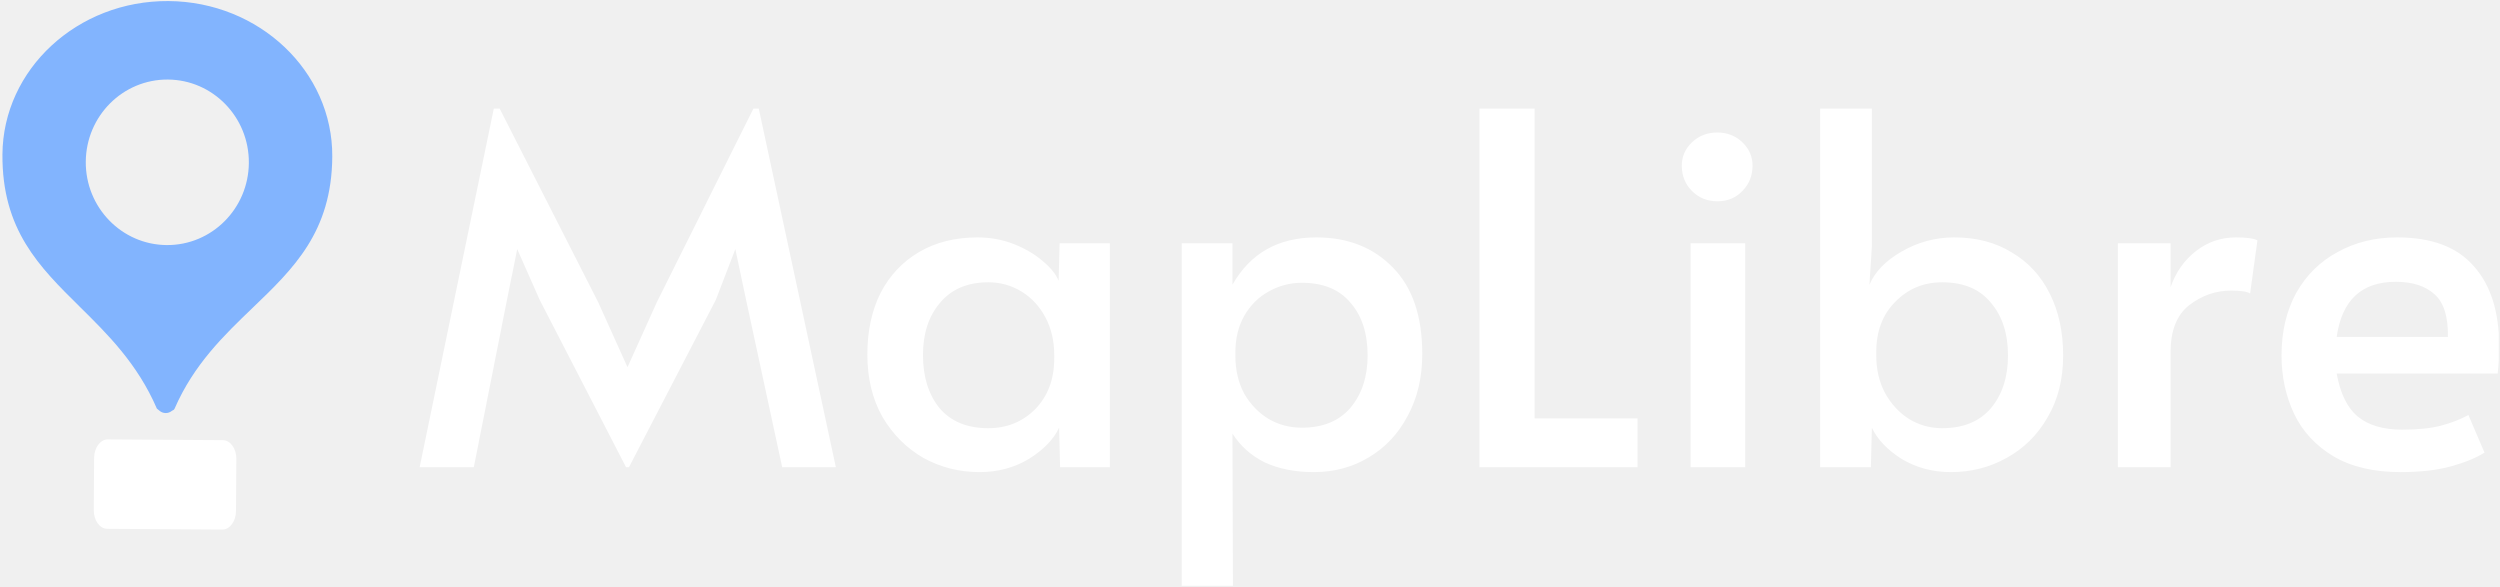
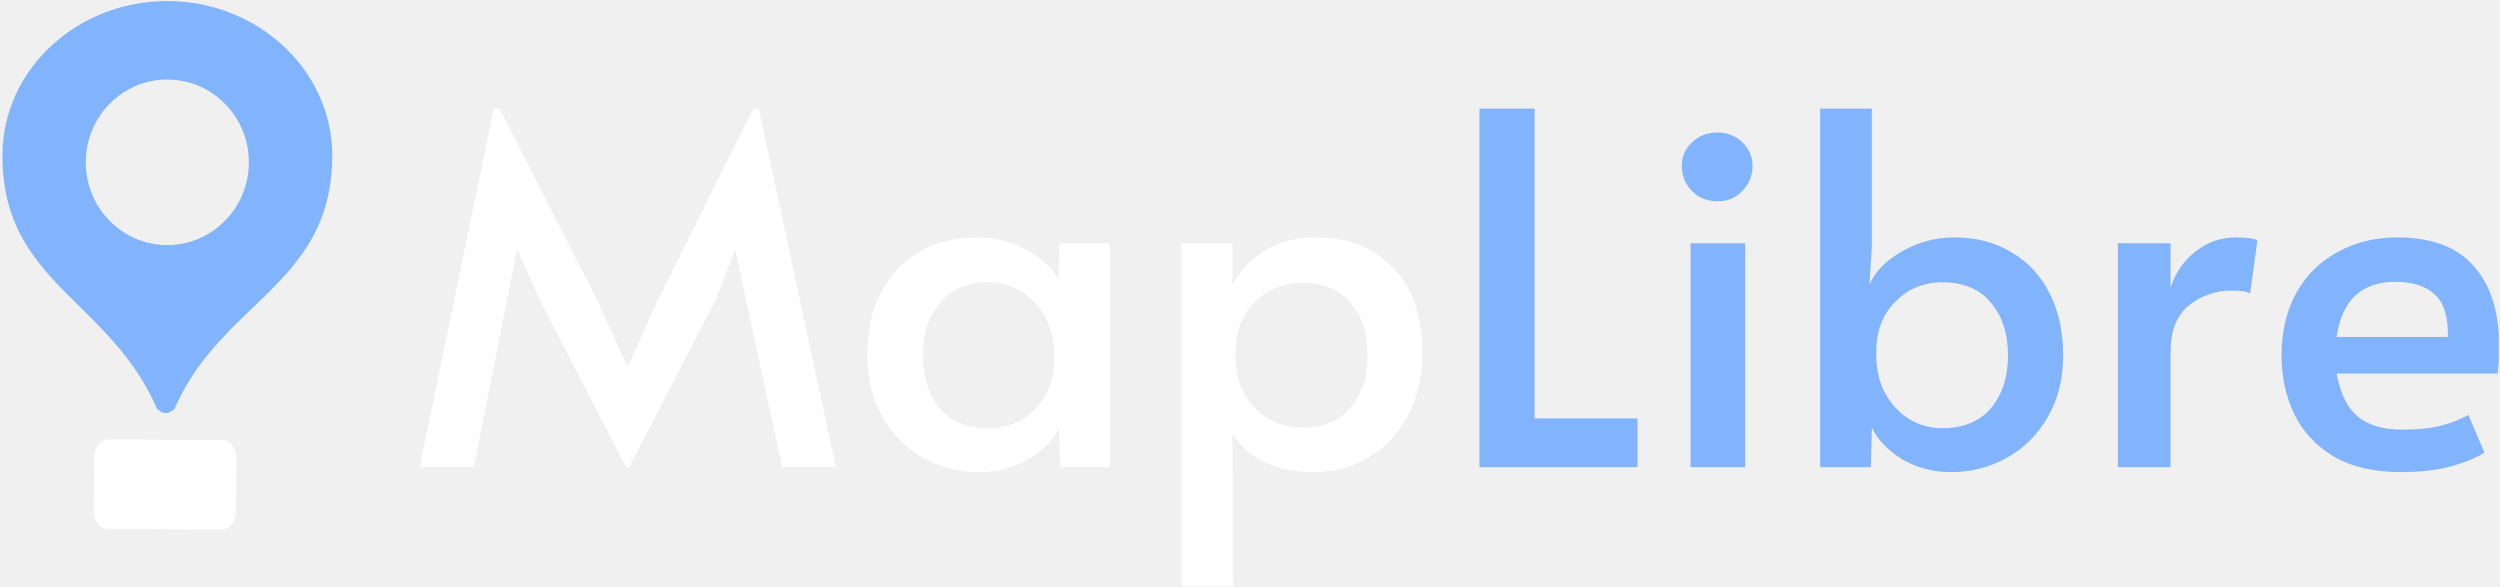
<svg xmlns="http://www.w3.org/2000/svg" width="1356" height="318" fill="none" viewBox="0 0 1356 318">
  <g clip-path="url(#a)">
-     <path fill="#fff" d="m292.72 162.643-12.175-27.525-5.558 27.525-17.997 90.78h-29.378l40.229-194.529h3.176l53.463 105.072 15.879 35.201 15.88-35.201 52.404-105.072h2.911l41.817 194.529h-29.113l-19.585-90.78-5.823-27.525-10.586 27.525-47.111 90.78h-1.587l-46.846-90.78Zm238.603 93.427c-10.939 0-21.085-2.559-30.436-7.675-9.175-5.294-16.586-12.704-22.232-22.232-5.47-9.705-8.204-20.997-8.204-33.877 0-12.704 2.381-23.82 7.145-33.348 4.941-9.528 11.91-16.939 20.909-22.232 8.999-5.293 19.585-7.94 31.76-7.94 7.057 0 13.674 1.235 19.85 3.705 6.175 2.471 11.38 5.558 15.615 9.264 4.234 3.528 7.058 7.057 8.469 10.586l.529-20.379h27.261v121.481h-26.996l-.529-21.438c-3 6.352-8.47 11.998-16.409 16.939-7.94 4.764-16.851 7.146-26.732 7.146Zm4.764-23.82c10.058 0 18.527-3.441 25.408-10.322 6.881-7.058 10.322-16.233 10.322-27.525v-1.853c0-7.587-1.588-14.38-4.764-20.379-3.176-5.999-7.499-10.675-12.968-14.027-5.47-3.353-11.469-5.029-17.998-5.029-11.292 0-20.026 3.706-26.201 11.116-6.176 7.234-9.264 16.674-9.264 28.319 0 11.822 3 21.438 8.999 28.849 6.175 7.234 14.998 10.851 26.466 10.851Zm104.87-100.308h27.525v22.497c9.704-17.115 24.878-25.673 45.522-25.673 17.115 0 30.966 5.47 41.552 16.409 10.587 10.763 15.88 26.379 15.88 46.846 0 12.704-2.646 23.908-7.94 33.612-5.116 9.705-12.174 17.204-21.173 22.497-8.822 5.293-18.703 7.94-29.642 7.94-10.234 0-19.144-1.765-26.731-5.293-7.411-3.706-13.234-8.911-17.468-15.616l.264 82.576h-27.789V131.942Zm65.107 100.043c11.469 0 20.291-3.617 26.467-10.851 6.175-7.411 9.263-16.85 9.263-28.319 0-11.998-3.088-21.526-9.263-28.584-5.999-7.234-14.822-10.851-26.467-10.851-6.352 0-12.351 1.588-17.997 4.764-5.47 2.999-9.881 7.41-13.233 13.233-3.176 5.646-4.764 12.263-4.764 19.85v1.853c0 7.587 1.588 14.38 4.764 20.379 3.352 5.822 7.763 10.41 13.233 13.762 5.47 3.176 11.469 4.764 17.997 4.764Zm96.4-173.09h29.907v168.062h55.844v26.466h-85.751V58.894Zm114.505 73.047h29.642v121.481h-29.642V131.942Zm14.556-22.761c-5.47 0-10.057-1.853-13.762-5.558-3.706-3.705-5.558-8.293-5.558-13.763 0-4.94 1.852-9.175 5.558-12.704 3.705-3.529 8.292-5.293 13.762-5.293 5.293 0 9.793 1.764 13.498 5.293 3.705 3.53 5.558 7.764 5.558 12.704 0 5.47-1.853 10.058-5.558 13.763-3.529 3.705-8.028 5.558-13.498 5.558ZM1058.18 256.07c-9.89 0-18.8-2.382-26.74-7.146-7.76-4.941-13.14-10.587-16.14-16.939l-.53 21.438h-27.525V58.894h28.055v74.901l-1.32 20.644c3-7.058 8.82-13.057 17.46-17.998 8.83-5.117 18.35-7.675 28.59-7.675 12 0 22.41 2.735 31.23 8.205 9 5.293 15.88 12.792 20.64 22.496 4.77 9.528 7.15 20.644 7.15 33.348 0 12.88-2.82 24.084-8.47 33.612-5.47 9.528-12.88 16.851-22.23 21.968-9.18 5.116-19.23 7.675-30.17 7.675Zm-4.77-23.82c11.47 0 20.29-3.617 26.47-10.851 6.17-7.411 9.26-16.939 9.26-28.584 0-11.822-3.09-21.35-9.26-28.584-6-7.411-14.82-11.116-26.47-11.116-10.06 0-18.52 3.529-25.41 10.587-6.88 6.881-10.32 15.968-10.32 27.26v1.853c0 7.587 1.59 14.38 4.77 20.379 3.35 5.999 7.67 10.675 12.96 14.027 5.47 3.353 11.47 5.029 18 5.029Zm95.33-100.308h28.58v23.82c2.83-8.117 7.41-14.645 13.77-19.585 6.35-4.941 13.58-7.411 21.7-7.411 5.65 0 9.53.529 11.64 1.588l-3.97 28.848c-1.58-1.058-5.02-1.588-10.32-1.588-8.29 0-15.88 2.647-22.76 7.94-6.7 5.294-10.06 13.763-10.06 25.408v62.461h-28.58V131.942Zm153.34 124.128c-14.47 0-26.55-2.823-36.26-8.469-9.7-5.823-16.85-13.498-21.44-23.026-4.58-9.705-6.88-20.291-6.88-31.76 0-12.88 2.65-24.173 7.94-33.877 5.47-9.705 12.97-17.115 22.5-22.232 9.53-5.293 20.29-7.94 32.29-7.94 18.7 0 32.55 5.205 41.55 15.615 9.18 10.234 13.76 24.702 13.76 43.405 0 4.764-.26 9.705-.79 14.821h-87.34c1.94 10.764 5.73 18.527 11.38 23.291 5.82 4.764 13.85 7.146 24.08 7.146 8.47 0 15.44-.706 20.91-2.117 5.47-1.412 10.5-3.353 15.09-5.823l8.73 20.379c-4.41 2.823-10.41 5.293-17.99 7.411-7.59 2.117-16.77 3.176-27.53 3.176Zm25.67-73.312c.18-10.94-2.2-18.615-7.14-23.026-4.94-4.588-12-6.881-21.18-6.881-18.52 0-29.2 9.969-32.02 29.907h60.34Z" />
-     <path fill="#82B4FE" fill-rule="evenodd" d="M91.32.578C41.994.258 1.624 37.59 1.323 83.793c-.266 40.912 19.964 60.885 41.871 82.513 15.273 15.078 31.36 30.96 41.885 55.302.71.577 1.185.962 1.389 1.144a5.164 5.164 0 0 0 3.398 1.286 5.172 5.172 0 0 0 3.416-1.241c.055-.049.156-.092.28-.145.34-.146.857-.368 1.124-.983 10.49-24.11 26.806-39.778 42.388-54.74 22.189-21.307 42.888-41.184 43.153-81.972C180.528 38.753 140.647.9 91.32.578Zm-.86 132.349c24.424.159 44.356-19.81 44.517-44.602.161-24.792-19.509-45.019-43.934-45.178-24.425-.159-44.356 19.81-44.518 44.602-.161 24.792 19.509 45.019 43.934 45.178Z" clip-rule="evenodd" />
-     <path fill="#fff" fill-rule="evenodd" d="M58.49 238.337c-4.075-.026-7.408 4.48-7.445 10.065l-.183 28.269c-.037 5.585 3.237 10.134 7.313 10.161l62.385.406c4.075.026 7.408-4.48 7.444-10.065l.184-28.269c.037-5.585-3.237-10.135-7.313-10.161l-62.385-.406Zm54.01 18.164-45.866-.298-.084 12.871 45.866.298.084-12.871Z" clip-rule="evenodd" />
-     <path fill="#fff" d="m62.953 251.461 53.027.345-.144 22.163-53.027-.345z" />
+     <g clip-path="url(#b)">
+       <path fill="#fff" d="m292.72 162.643-12.175-27.525-5.558 27.525-17.997 90.78h-29.378l40.229-194.529h3.176l53.463 105.072 15.879 35.201 15.88-35.201 52.404-105.072h2.911l41.817 194.529h-29.113l-19.585-90.78-5.823-27.525-10.586 27.525-47.111 90.78h-1.587l-46.846-90.78Zm238.603 93.427c-10.939 0-21.085-2.559-30.436-7.675-9.175-5.294-16.586-12.704-22.232-22.232-5.47-9.705-8.204-20.997-8.204-33.877 0-12.704 2.381-23.82 7.145-33.348 4.941-9.528 11.91-16.939 20.909-22.232 8.999-5.293 19.585-7.94 31.76-7.94 7.057 0 13.674 1.235 19.85 3.705 6.175 2.471 11.38 5.558 15.615 9.264 4.234 3.528 7.058 7.057 8.469 10.586l.529-20.379h27.261v121.481h-26.996l-.529-21.438c-3 6.352-8.47 11.998-16.409 16.939-7.94 4.764-16.851 7.146-26.732 7.146Zm4.764-23.82c10.058 0 18.527-3.441 25.408-10.322 6.881-7.058 10.322-16.233 10.322-27.525v-1.853c0-7.587-1.588-14.38-4.764-20.379-3.176-5.999-7.499-10.675-12.968-14.027-5.47-3.353-11.469-5.029-17.998-5.029-11.292 0-20.026 3.706-26.201 11.116-6.176 7.234-9.264 16.674-9.264 28.319 0 11.822 3 21.438 8.999 28.849 6.175 7.234 14.998 10.851 26.466 10.851Zm104.87-100.308h27.525v22.497c9.704-17.115 24.878-25.673 45.522-25.673 17.115 0 30.966 5.47 41.552 16.409 10.587 10.763 15.88 26.379 15.88 46.846 0 12.704-2.646 23.908-7.94 33.612-5.116 9.705-12.174 17.204-21.173 22.497-8.822 5.293-18.703 7.94-29.642 7.94-10.234 0-19.144-1.765-26.731-5.293-7.411-3.706-13.234-8.911-17.468-15.616l.264 82.576h-27.789V131.942Zm65.107 100.043c11.469 0 20.291-3.617 26.467-10.851 6.175-7.411 9.263-16.85 9.263-28.319 0-11.998-3.088-21.526-9.263-28.584-5.999-7.234-14.822-10.851-26.467-10.851-6.352 0-12.351 1.588-17.997 4.764-5.47 2.999-9.881 7.41-13.233 13.233-3.176 5.646-4.764 12.263-4.764 19.85v1.853c0 7.587 1.588 14.38 4.764 20.379 3.352 5.822 7.763 10.41 13.233 13.762 5.47 3.176 11.469 4.764 17.997 4.764Z" />
+       <path fill="#82B4FE" d="M802.464 58.895h29.907v168.062h55.844v26.466h-85.751V58.894Zm114.505 73.047h29.642v121.481h-29.642V131.942Zm14.556-22.761c-5.47 0-10.057-1.853-13.762-5.558-3.706-3.705-5.558-8.293-5.558-13.763 0-4.94 1.852-9.175 5.558-12.704 3.705-3.529 8.292-5.293 13.762-5.293 5.293 0 9.793 1.764 13.498 5.293 3.705 3.53 5.558 7.764 5.558 12.704 0 5.47-1.853 10.058-5.558 13.763-3.529 3.705-8.028 5.558-13.498 5.558ZM1058.18 256.07c-9.89 0-18.8-2.382-26.74-7.146-7.76-4.941-13.14-10.587-16.14-16.939l-.53 21.438h-27.525V58.894h28.055v74.901l-1.32 20.644c3-7.058 8.82-13.057 17.46-17.998 8.83-5.117 18.35-7.675 28.59-7.675 12 0 22.41 2.735 31.23 8.205 9 5.293 15.88 12.792 20.64 22.496 4.77 9.528 7.15 20.644 7.15 33.348 0 12.88-2.82 24.084-8.47 33.612-5.47 9.528-12.88 16.851-22.23 21.968-9.18 5.116-19.23 7.675-30.17 7.675Zm-4.77-23.82c11.47 0 20.29-3.617 26.47-10.851 6.17-7.411 9.26-16.939 9.26-28.584 0-11.822-3.09-21.35-9.26-28.584-6-7.411-14.82-11.116-26.47-11.116-10.06 0-18.52 3.529-25.41 10.587-6.88 6.881-10.32 15.968-10.32 27.26v1.853c0 7.587 1.59 14.38 4.77 20.379 3.35 5.999 7.67 10.675 12.96 14.027 5.47 3.353 11.47 5.029 18 5.029Zm95.33-100.308h28.58v23.82c2.83-8.117 7.41-14.645 13.77-19.585 6.35-4.941 13.58-7.411 21.7-7.411 5.65 0 9.53.529 11.64 1.588l-3.97 28.848c-1.58-1.058-5.02-1.588-10.32-1.588-8.29 0-15.88 2.647-22.76 7.94-6.7 5.294-10.06 13.763-10.06 25.408v62.461h-28.58V131.942Zm153.34 124.128c-14.47 0-26.55-2.823-36.26-8.469-9.7-5.823-16.85-13.498-21.44-23.026-4.58-9.705-6.88-20.291-6.88-31.76 0-12.88 2.65-24.173 7.94-33.877 5.47-9.705 12.97-17.115 22.5-22.232 9.53-5.293 20.29-7.94 32.29-7.94 18.7 0 32.55 5.205 41.55 15.615 9.18 10.234 13.76 24.702 13.76 43.405 0 4.764-.26 9.705-.79 14.821h-87.34c1.94 10.764 5.73 18.527 11.38 23.291 5.82 4.764 13.85 7.146 24.08 7.146 8.47 0 15.44-.706 20.91-2.117 5.47-1.412 10.5-3.353 15.09-5.823l8.73 20.379c-4.41 2.823-10.41 5.293-17.99 7.411-7.59 2.117-16.77 3.176-27.53 3.176Zm25.67-73.312c.18-10.94-2.2-18.615-7.14-23.026-4.94-4.588-12-6.881-21.18-6.881-18.52 0-29.2 9.969-32.02 29.907h60.34Z" />
+       <path fill="#82B4FE" fill-rule="evenodd" d="M91.32.578C41.994.258 1.624 37.59 1.323 83.793c-.266 40.912 19.964 60.885 41.871 82.513 15.273 15.078 31.36 30.96 41.885 55.302.71.577 1.185.962 1.389 1.144a5.164 5.164 0 0 0 3.398 1.286 5.172 5.172 0 0 0 3.416-1.241c.055-.049.156-.092.28-.145.34-.146.857-.368 1.124-.983 10.49-24.11 26.806-39.778 42.388-54.74 22.189-21.307 42.888-41.184 43.153-81.972C180.528 38.753 140.647.9 91.32.578Zm-.86 132.349c24.424.159 44.356-19.81 44.517-44.602.161-24.792-19.509-45.019-43.934-45.178-24.425-.159-44.356 19.81-44.518 44.602-.161 24.792 19.509 45.019 43.934 45.178Z" clip-rule="evenodd" />
+       <path fill="#fff" fill-rule="evenodd" d="M58.49 238.338c-4.075-.027-7.408 4.48-7.444 10.065l-.184 28.269c-.037 5.585 3.237 10.134 7.313 10.161l62.385.406c4.075.026 7.408-4.48 7.444-10.065l.184-28.269c.037-5.586-3.237-10.135-7.313-10.161l-62.385-.406Z" clip-rule="evenodd" />
+     </g>
  </g>
  <defs>
    <clipPath id="a">
+       <path fill="#fff" d="M0 0h1356v318H0z" />
+     </clipPath>
+     <clipPath id="b">
      <path fill="#fff" d="M0 0h1355.33v317.795H0z" />
    </clipPath>
  </defs>
</svg>
